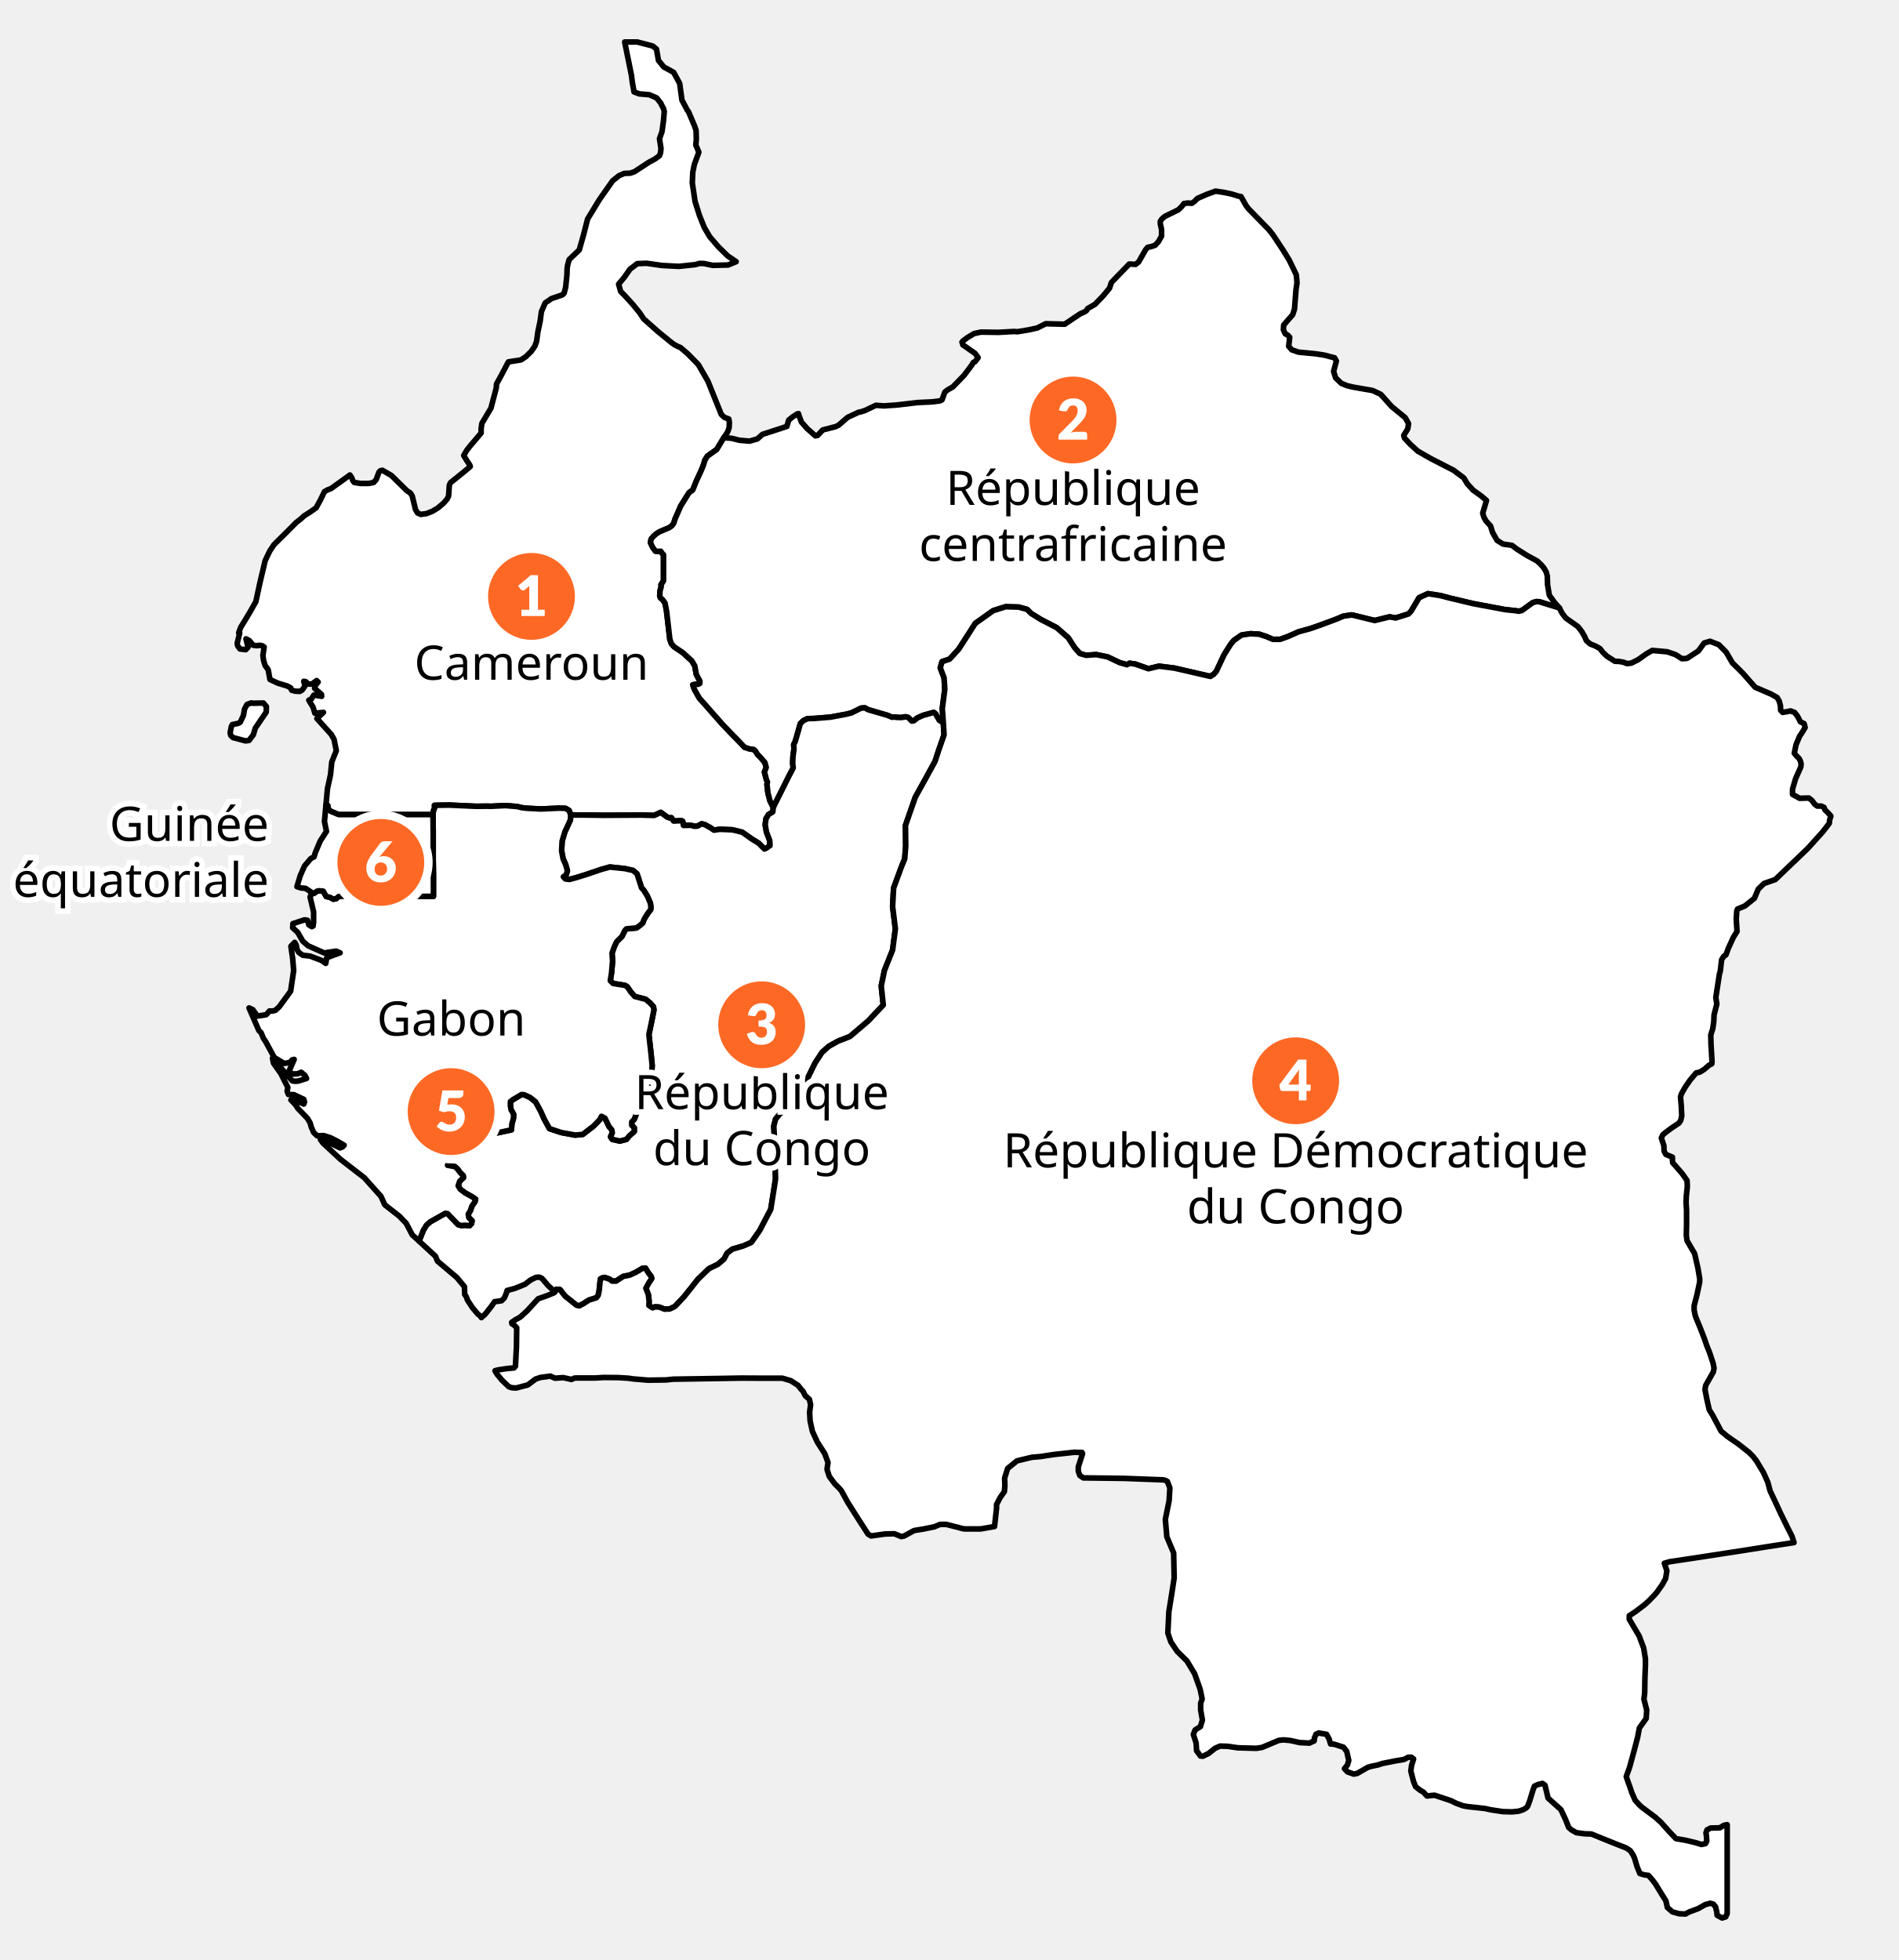
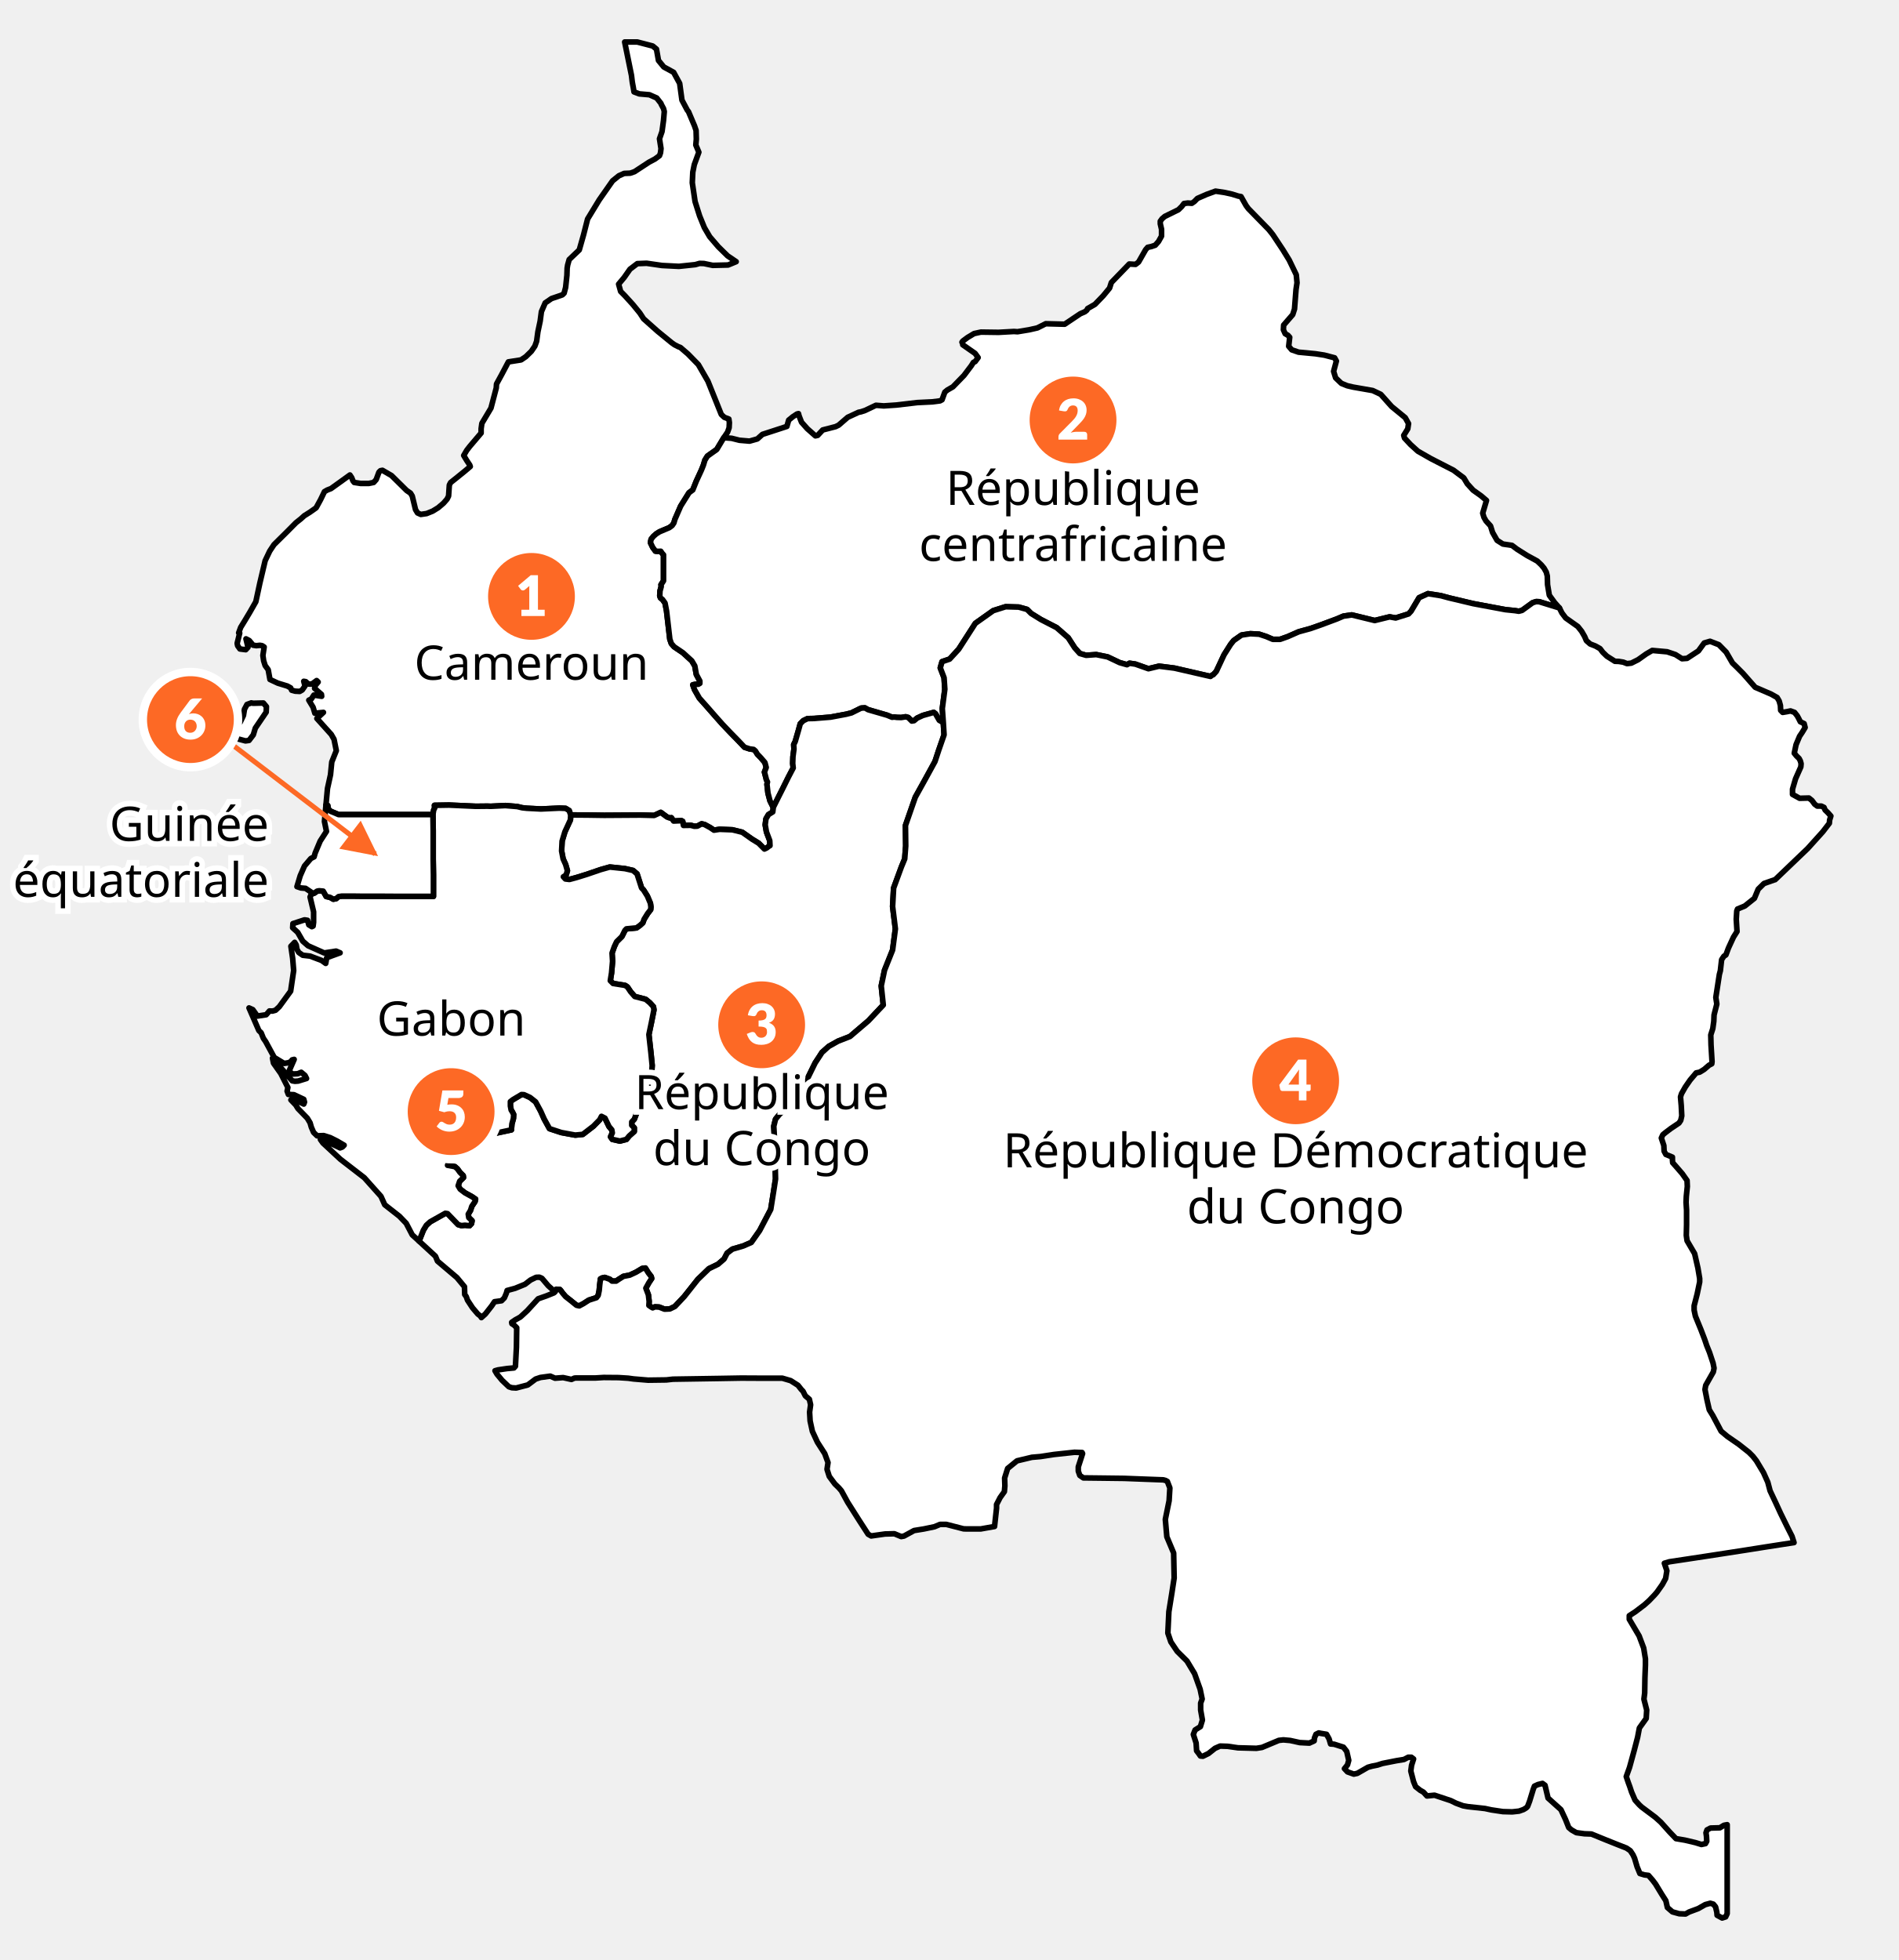
<svg xmlns="http://www.w3.org/2000/svg" viewBox="232 195 678 700" width="678" height="700" font-family="Jost, Verdana, sans-serif">
  <defs>
    <clipPath id="zone">
      <rect x="40" y="185" width="1120" height="725" rx="6" />
    </clipPath>
  </defs>
  <g clip-path="url(#zone)">
    <path d="M317.234,421.022L317.955,419.06L319.396,416.706L321.198,413.696L323.361,409.902L324.802,403.225L325.793,399.035L326.694,395.236L328.316,391.83L329.848,389.515L334.352,385.058L337.686,381.693L339.398,380.338L340.659,379.201L342.731,377.889L344.894,376.359L346.515,373.385L347.867,370.585L348.858,370.016L350.209,369.491L354.354,366.516L356.966,364.634L357.597,365.597L358.048,366.734L358.498,367.303L360.75,367.653L363.724,367.653L365.435,367.303L366.336,366.297L367.327,363.627L367.868,363.102L368.589,362.97L371.832,364.852L374.535,367.522L377.238,370.191L378.589,371.11L379.22,372.16L380.391,377.015L381.112,378.195L382.283,378.72L384.356,378.414L386.518,377.539L388.5,376.315L390.392,374.697L391.653,373.254L392.194,372.16L392.464,368.222L392.915,367.347L394.897,365.772L398.14,363.145L399.942,361.613L399.762,361.088L398.681,359.467L397.6,357.672L398.681,355.832L399.762,354.43L403.816,349.654L403.816,348.12L404.087,346.191L407.33,340.753L409.222,333.556L409.312,332.151L411.204,328.682L413.547,324.245L418.051,323.542L419.763,322.4L421.745,320.466L423.007,318.619L423.637,316.861L424.088,313.518L424.899,309.69L425.349,306.301L426.701,303.174L428.953,301.633L432.827,300.311L433.458,299.695L433.998,297.624L434.449,293.348L434.539,290.746L434.719,289.643L435.26,287.702L438.864,284.26L440.395,278.873L441.837,273.218L445.981,266.408L450.756,259.592L453.009,257.776L454.901,256.934L457.063,256.846L458.595,256.314L463.73,252.947L465.892,251.794L467.514,250.597L467.874,249.577L468.055,248.07L467.514,244.565L468.415,241.991L468.956,237.995L469.226,234.841L468.956,233.774L468.145,232.263L468.055,231.952L466.523,229.996L463.91,228.839L460.306,228.528L458.414,227.816L458.144,226.17L457.964,225.236L457.784,224.213L457.513,221.942L455.081,210L459.586,210L465.081,211.427L466.433,212.542L467.154,216.598L469.046,218.914L472.559,220.829L474.722,224.791L475.533,230.752L477.425,234.308L477.875,234.885L480.037,239.993L480.578,241.591L480.668,244.698L480.488,246.783L481.569,249.356L479.947,253.789L479.407,256.491L479.227,260.256L480.218,266.983L481.839,272.112L483.551,276.311L485.443,279.536L488.506,283.112L491.84,286.379L494.903,288.452L492.02,289.643L486.524,289.776L483.371,289.114L481.839,289.07L480.308,289.511L474.451,290.129L468.415,289.82L462.919,289.026L459.586,289.158L456.973,291.143L454.901,294.097L452.919,296.478L453.639,299.078L455.081,300.532L457.964,303.703L460.487,306.785L461.838,308.854L466.883,313.342L471.839,317.388L472.83,318.092L474.181,318.795L474.992,319.103L477.695,321.433L481.389,325.212L484.812,331.141L487.245,337.199L489.588,343.033L490.669,344.042L492.29,344.656L492.471,345.928L492.381,347.769L491.84,349.303L490.488,351.319L487.966,355.525L484.632,357.891L483.731,359.336L483.191,361.131L482.47,362.926L480.668,366.822L479.407,369.973L478.055,370.979L475.082,375.747L473.01,380.512L472.65,381.78L472.019,382.698L471.028,383.441L467.514,384.927L466.343,385.67L465.352,386.544L464.541,387.549L464.271,388.772L465.081,390.476L466.073,391.83L467.064,391.917L467.965,391.874L468.505,392.66L468.956,393.14L468.956,402.44L468.055,403.836L468.145,404.447L467.694,406.062L467.604,407.851L467.874,408.549L468.595,409.116L469.496,410.381L470.037,413.217L471.208,423.289L471.749,424.858L472.74,425.991L475.893,428.127L479.046,431.003L480.127,432.833L480.668,435.882L481.929,438.234L481.929,439.062L481.389,439.367L480.218,439.41L479.407,439.585L480.037,441.327L481.749,444.331L484.542,447.466L487.515,450.862L489.948,453.604L493.011,456.825L495.444,459.305L497.876,461.872L499.768,462.482L501.12,462.656L501.75,463.178L502.471,464.352L503.733,465.658L505.174,467.354L505.625,469.094L504.994,470.747L505.625,473.139L505.625,473.313L506.075,474.27L505.895,475.097L506.255,478.271L506.976,481.011L508.147,483.359L508.147,483.533L507.967,484.967L506.435,485.924L505.535,487.446L505.264,489.576L505.715,492.141L506.886,495.227L506.976,497.009L506.526,497.27L505.805,497.835L504.994,498.226L502.922,496.14L500.579,494.705L497.065,492.228L493.552,491.358L488.957,491.184L486.975,491.489L485.623,490.576L483.641,489.489L482.56,489.228L481.028,490.054L479.947,490.097L478.686,489.75L476.073,489.793L475.803,488.359L475.352,488.098L472.559,488.228L471.749,487.054L471.298,487.185L470.217,486.793L467.965,485.141L465.622,486.228L460.667,486.098L454.36,486.141L447.783,486.185L441.837,486.098L435.8,486.054L435.26,484.489L433.998,483.707L431.746,483.62L425.169,483.924L420.124,483.663L418.502,483.489L416.7,483.054L412.465,482.706L407.24,482.967L406.069,482.924L401.924,482.967L392.374,482.533L387.149,482.62L387.239,483.576L386.878,484.272L386.608,485.924L380.842,485.924L373.184,485.924L365.976,485.924L361.111,485.924L352.912,485.924L350.119,484.75L349.308,484.054L349.128,483.228L349.038,482.663L348.407,482.489L348.948,476.619L350.029,471.704L350.48,467.137L352.101,463.091L351.29,459.044L350.299,457.303L345.164,451.602L347.506,449.425L344.443,449.73L343.812,447.597L342.281,445.072L343.182,444.636L344.083,443.243L346.876,443.678L346.786,442.981L344.353,440.848L344.623,439.759L345.614,438.583L345.074,438.06L343.362,439.323L342.101,439.28L341.2,438.452L340.479,438.322L340.929,439.977L339.938,441.414L339.037,441.936L337.416,441.849L336.154,441.501L335.794,440.673L334.623,440.02L331.199,438.975L328.406,437.668L327.775,434.183L326.694,432.702L326.154,431.003L325.883,429.086L326.334,426.079L325.613,425.599L324.802,425.468L323.541,425.599L322.37,425.425L321.018,423.769L319.847,423.158L320.568,426.166L319.757,427.037L317.685,426.776L316.874,425.643L316.694,424.771L317.595,421.109Z" fill="#FFFFFF" stroke="#000000" stroke-width="2" stroke-linejoin="round" />
    <path d="M707.439,322.488L708.611,322.795L709.241,323.938L708.25,327.628L708.971,329.956L711.043,331.932L713.115,332.766L715.188,333.249L722.215,334.478L725.098,335.838L728.972,340.182L733.837,344.174L735.009,346.278L734.738,348.164L733.297,350.487L733.567,351.451L735.729,353.773L738.342,356.139L742.937,358.767L751.046,362.926L754.74,365.684L756.001,367.785L758.073,370.06L760.956,372.116L762.848,373.735L761.497,378.283L761.947,379.769L762.668,381.037L764.29,382.829L765.011,385.145L766.632,387.986L768.704,389.296L771.948,389.777L773.75,391.131L777.354,393.402L780.958,395.367L782.399,396.721L783.39,397.9L784.201,399.341L784.561,400.738L784.651,403.793L785.282,407.589L787.174,410.207L788.886,412.126L781.678,409.902L780.597,409.858L779.336,410.251L775.552,412.999L774.381,413.304L773.029,413.086L769.605,412.737L758.163,410.6L749.334,408.505L746.631,407.764L741.946,407.022L738.793,408.462L735.91,413.304L735.009,414.263L730.414,415.703L728.251,415.31L722.936,416.618L714.737,414.612L711.764,415.048L709.421,416.052L703.565,418.232L699.961,419.496L695.817,420.63L691.853,422.374L689.15,423.333L686.537,423.333L684.195,422.33L681.672,421.502L678.519,421.327L675.365,421.807L672.572,423.769L671.491,425.12L669.149,428.824L666.356,434.793L665.274,435.969L664.914,436.1L664.283,436.579L651.4,433.617L645.904,432.92L642.12,433.835L637.435,432.179L635.363,431.874L634.462,432.397L631.849,431.656L627.524,429.609L623.47,428.781L619.866,429.042L617.614,428.388L615.812,426.384L613.469,422.766L609.325,419.147L603.739,416.27L600.225,414.089L598.784,412.65L595.811,411.821L591.126,411.69L586.711,413.086L580.314,417.621L574.368,426.863L571.124,430.393L568.421,431.308L567.791,433.53L569.142,437.058L569.412,441.152L568.512,448.032L568.872,453.082L567.43,452.255L566.079,449.904L565.448,449.425L561.574,450.514L559.502,451.471L558.421,452.385L557.61,452.516L556.349,451.254L555.448,450.992L553.826,451.254L552.294,451.21L551.303,451.079L550.582,451.167L548.781,450.426L542.023,448.468L540.852,447.814L539.501,447.902L536.077,449.599L534.185,450.078L528.599,451.123L522.653,451.602L520.4,451.645L518.869,452.385L517.788,453.473L517.157,455.78L515.986,459.827L515.445,460.915L515.535,462.525L515.175,465.223L515.085,467.659L515.265,469.268L513.553,472.53L511.571,476.532L509.859,479.924L508.147,483.359L506.976,481.011L506.255,478.271L505.895,475.097L506.075,474.27L505.625,473.313L505.625,473.139L504.994,470.747L505.625,469.094L505.174,467.354L503.733,465.658L502.471,464.352L501.75,463.178L501.12,462.656L499.768,462.482L497.876,461.872L495.444,459.305L493.011,456.825L489.948,453.604L487.515,450.862L484.542,447.466L481.749,444.331L480.037,441.327L479.407,439.585L480.218,439.41L481.389,439.367L481.929,439.062L481.929,438.234L480.668,435.882L480.127,432.833L479.046,431.003L475.893,428.127L472.74,425.991L471.749,424.858L471.208,423.289L470.037,413.217L469.496,410.381L468.595,409.116L467.874,408.549L467.604,407.851L467.694,406.062L468.145,404.447L468.055,403.836L468.956,402.44L468.956,393.14L468.505,392.66L467.965,391.874L467.064,391.917L466.073,391.83L465.081,390.476L464.271,388.772L464.541,387.549L465.352,386.544L466.343,385.67L467.514,384.927L471.028,383.441L472.019,382.698L472.65,381.78L473.01,380.512L475.082,375.747L478.055,370.979L479.407,369.973L480.668,366.822L482.47,362.926L483.191,361.131L483.731,359.336L484.632,357.891L487.966,355.525L490.488,351.319L493.281,351.538L496.074,352.24L499.678,352.546L502.471,351.757L504.273,350.136L508.327,348.821L513.012,347.287L513.643,345.051L515.085,343.867L516.616,342.858L517.157,342.726L517.337,343.472L518.238,345.796L520.31,348.12L523.193,350.662L524.004,350.487L525.806,348.558L530.401,347.374L531.482,346.848L534.726,344.042L538.6,342.244L539.501,342.069L540.942,341.586L544.816,339.744L547.609,339.963L552.114,339.656L559.592,338.778L564.998,338.515L567.701,338.164L568.421,337.769L569.412,335.048L570.313,334.302L572.296,333.161L576.26,329.077L578.873,325.607L579.593,324.465L579.683,324.377L580.224,324.157L581.305,322.707L580.224,321.213L575.809,318.136L575.809,317.74L575.539,317.212L575.809,316.817L577.521,315.541L579.864,314.134L582.296,313.606L588.603,313.694L594.099,313.386L595.36,313.474L599.595,312.77L602.478,312.11L605.451,310.614L612.208,310.79L617.794,307.049L619.416,306.345L620.136,305.772L620.407,305.2L623.019,303.703L625.993,300.62L628.245,297.888L628.876,295.905L635.273,289.29L637.525,289.423L638.606,288.585L641.129,284.172L641.85,283.333L643.111,283.068L644.552,282.583L645.724,281.258L646.805,279.315L646.805,276.885L646.354,274.941L646.354,274.013L646.985,273.129L647.976,272.289L652.841,269.902L654.012,268.752L654.823,267.69L656.175,267.514L657.616,267.602L658.517,266.983L659.598,265.877L662.932,264.417L666.085,263.266L669.329,263.753L671.942,264.328L674.194,265.036L675.185,265.213L676.987,268.398L677.798,269.504L685.096,276.974L686.537,278.785L690.141,284.216L692.393,287.879L694.916,293.127L695.186,295.993L694.826,298.417L694.285,305.376L693.655,307.357L690.411,311.098L690.321,312.77L690.952,314.178L691.943,314.75L692.573,315.453L692.213,318.663L693.294,319.938L695.727,320.773L701.763,321.345L704.917,321.828Z" fill="#FFFFFF" stroke="#000000" stroke-width="2" stroke-linejoin="round" />
    <path d="M381.653,638.248L383.184,634.372L384.265,632.587L385.617,631.368L391.023,628.321L391.834,628.452L395.618,632.369L396.789,632.718L398.05,632.587L399.672,632.761L400.393,631.978L400.573,630.976L399.402,629.845L399.221,628.626L400.032,627.276L400.483,625.84L401.654,624.099L401.834,623.272L400.573,622.402L398.05,621.009L396.338,619.704L395.618,618.486L396.158,616.876L397.51,615.571L397.419,614.875L396.248,613.7L395.347,612.438L394.446,611.655L391.834,611.177L392.374,609.524L393.275,607.045L393.545,605.131L392.825,600.174L392.915,599.26L393.545,598.826L395.077,599.347L396.609,600.13L400.753,599.043L402.195,598.869L403.366,599.826L405.078,600.565L414.628,598.521L414.808,596.391L415.349,594.478L415.439,593.043L414.988,592.13L414.538,591.434L414.267,590L414.267,588.435L415.168,587.739L418.232,585.914L419.133,585.957L421.295,586.957L423.277,588.522L425.079,591.826L426.34,594.652L428.232,598.086L432.467,599.478L437.422,600.391L440.125,600.13L443.909,597.217L446.161,594.912L446.792,593.695L448.053,594.347L449.495,597.347L450.486,598.521L450.666,599.608L450.035,601L450.666,601.913L453.369,602.522L455.711,601.913L456.703,600.695L458.504,599.086L458.504,597.782L457.604,596.869L457.604,595.695L458.504,594.738L459.496,592.173L459.766,590.261L460.667,589.087L462.469,588.217L463.099,587.478L464.09,583.001L463.55,581.393L463.55,580.046L464.721,578.351L464.901,575.526L464.451,570.963L464.09,567.791L463.73,564.488L464.631,560.187L465.532,555.668L465.352,554.538L464.09,553.148L462.559,551.888L458.685,550.889L457.243,549.238L456.072,547.5L455.261,546.935L450.936,546.24L449.945,545.24L450.396,542.46L450.756,538.289L450.576,535.378L451.387,533.076L452.198,531.338L454.09,529.47L455.171,527.297L455.711,526.732L459.315,526.385L460.577,525.472L461.568,524.56L462.018,523.3L463.28,521.258L464.361,519.867L464.451,518.912L464.271,517.608L463.189,515.044L461.838,512.872L461.117,512.133L459.496,507.092L458.054,505.875L455.171,505.223L449.765,504.658L446.522,505.571L441.566,507.266L437.782,508.439L435.35,509.091L433.908,508.917L433.188,508.135L434.179,507.483L434.629,505.962L433.998,503.746L433.097,501.747L432.557,498.921L432.737,495.401L433.728,492.097L435.71,487.793L435.8,486.054L441.837,486.098L447.783,486.185L454.36,486.141L460.667,486.098L465.622,486.228L467.965,485.141L470.217,486.793L471.298,487.185L471.749,487.054L472.559,488.228L475.352,488.098L475.803,488.359L476.073,489.793L478.686,489.75L479.947,490.097L481.028,490.054L482.56,489.228L483.641,489.489L485.623,490.576L486.975,491.489L488.957,491.184L493.552,491.358L497.065,492.228L500.579,494.705L502.922,496.14L504.994,498.226L505.805,497.835L506.526,497.27L506.976,497.009L506.886,495.227L505.715,492.141L505.264,489.576L505.535,487.446L506.435,485.924L507.967,484.967L508.147,483.533L508.147,483.359L509.859,479.924L511.571,476.532L513.553,472.53L515.265,469.268L515.085,467.659L515.175,465.223L515.535,462.525L515.445,460.915L515.986,459.827L517.157,455.78L517.788,453.473L518.869,452.385L520.4,451.645L522.653,451.602L528.599,451.123L534.185,450.078L536.077,449.599L539.501,447.902L540.852,447.814L542.023,448.468L548.781,450.426L550.582,451.167L551.303,451.079L552.294,451.21L553.826,451.254L555.448,450.992L556.349,451.254L557.61,452.516L558.421,452.385L559.502,451.471L561.574,450.514L565.448,449.425L566.079,449.904L567.43,452.255L568.872,453.082L569.142,457.434L567.25,462.873L565.899,466.963L562.205,473.705L558.871,479.706L555.358,489.793L555.448,497.139L555.087,501.747L553.916,504.571L551.123,512.176L550.763,518.738L551.754,526.732L550.763,534.292L547.88,541.504L546.708,547.109L547.429,553.93L542.113,559.578L535.536,565.183L531.302,566.835L527.968,568.703L525.536,570.876L524.815,572.006L523.103,574.613L519.139,582.697L517.067,586.218L514.364,589.261L510.4,592.956L508.958,594.695L508.327,597.217L508.598,601.869L508.958,616.049L508.327,620.139L507.246,626.928L503.282,634.503L500.309,638.727L497.426,639.99L493.552,641.122L491.66,642.559L490.579,644.65L488.416,646.523L485.173,648.092L481.209,651.926L476.343,658.072L473.01,661.603L471.208,662.475L469.316,662.562L467.424,661.821L465.892,661.734L465.081,662.083L464.541,661.777L463.73,661.211L463.82,659.815L463.55,657.461L462.649,655.064L463.73,653.103L464.721,651.621L464.541,650.88L463.55,649.617L462.469,647.874L461.388,648.005L459.135,649.355L456.883,650.401L454.63,650.837L452.919,651.926L452.018,652.536L450.576,652.536L449.765,651.883L447.963,651.229L446.972,651.447L446.432,651.752L446.161,653.974L445.981,655.892L445.621,657.636L444.99,658.464L442.287,659.336L440.395,660.557L438.864,661.385L437.873,661.167L435.89,659.554L433.998,658.072L432.917,656.808L432.287,655.936L431.926,655.543L430.665,655.456L430.304,656.284L429.674,655.892L427.782,654.192L425.529,651.534L424.628,651.142L423.457,651.185L421.475,652.144L419.493,653.669L415.979,655.108L413.096,655.892L412.826,656.851L412.105,658.551L411.114,659.554L408.591,659.903L407.6,661.385L405.348,664.263L403.906,665.571L403.546,665.004L402.645,664.307L400.753,662.083L398.951,659.336L398.501,658.072L397.96,657.331L397.87,654.541L395.167,651.273L388.23,645.391L387.509,643.648Z" fill="#FFFFFF" stroke="#000000" stroke-width="2" stroke-linejoin="round" />
    <path d="M872.675,745.924L868.35,746.583L862.134,747.548L855.196,748.646L848.079,749.744L840.961,750.842L834.294,751.852L828.168,752.774L826.366,753.301L827.267,755.981L826.816,758.75L825.645,760.903L823.753,763.586L822.852,764.641L820.87,766.708L819.248,768.16L816.005,770.624L813.842,772.032L813.842,773.309L817.356,779.254L818.978,783.572L819.609,787.451L819.609,789.656L819.428,794.245L819.338,799.674L819.068,801.838L820.059,805.726L819.879,808.732L817.446,812.137L816.816,815.455L815.644,819.97L813.933,826.215L812.761,829.495L813.482,831.623L814.023,833.087L814.653,834.995L815.915,837.923L817.446,839.61L818.257,840.365L823.122,844.007L825.104,845.784L828.258,849.296L830.51,851.652L833.664,852.186L837.448,853.076L839.61,853.743L841.051,853.432L841.502,852.586L841.412,850.852L841.232,849.562L841.592,848.54L842.853,847.873L846.187,847.784L847.628,846.895L848.8,846.673L848.8,850.541L848.8,854.232L848.8,858.728L848.8,863.894L848.8,868.129L848.8,872.634L848.8,877.856L848.8,878.437L848.259,879.598L846.998,880L845.196,879.017L845.106,877.945L844.655,876.025L843.844,875.043L842.763,874.731L840.961,875.222L838.439,876.651L835.195,877.856L833.934,878.571L831.681,878.481L829.249,877.811L827.447,876.249L826.906,873.838L825.375,871.429L823.212,867.861L822.131,866.435L820.69,864.785L819.248,864.607L817.627,864.117L816.635,861.711L815.735,858.683L815.194,857.481L814.203,855.968L812.851,855.033L809.788,853.832L805.554,852.142L800.328,850.007L797.805,849.918L794.922,849.518L793.211,848.54L792.219,847.695L791.048,844.762L789.427,841.298L784.832,837.169L783.75,832.599L782.85,831.934L781.228,832.333L779.966,832.91L779.516,834.107L778.255,838.234L777.534,840.143L777.083,840.632L776.092,841.253L774.471,841.831L772.038,842.097L768.704,842.008L764.56,841.386L762.308,840.898L756.181,840.232L754.469,839.921L751.947,838.989L750.145,838.101L744.289,836.148L741.586,836.414L740.324,835.039L739.153,834.373L737.531,833.087L736.811,831.313L735.819,827.5L736.09,825.462L736.811,823.203L736,822.582L734.919,822.582L733.387,823.38L730.684,823.823L725.729,824.797L723.927,825.373L721.945,825.772L720.503,826.171L716.719,828.343L715.458,828.609L713.205,827.811L712.124,826.658L713.205,825.329L713.656,823.69L712.935,820.501L711.764,818.996L708.43,817.933L707.169,817.845L706.628,816.03L705.727,814.393L703.835,814.083L702.935,813.906L701.943,814.393L701.403,815.72L701.313,816.738L699.601,817.535L696.177,817.358L692.754,816.606L690.321,816.384L688.699,816.561L682.663,819.084L680.681,819.394L674.104,819.217L670.41,818.686L667.707,818.597L665.905,819.394L663.563,821.254L661.581,822.228L660.68,822.14L660.139,821.342L659.328,820.28L659.148,817.491L658.157,814.437L658.788,812.845L660.68,811.651L661.4,809.307L660.77,805.726L660.77,803.252L661.31,801.794L660.589,798.305L658.607,792.744L655.904,788.245L652.391,784.762L650.138,781.413L649.057,778.241L649.418,770.624L650.499,763.893L651.31,758.574L651.129,749.656L648.697,743.861L648.156,737.632L649.508,730.967L649.778,726.41L648.877,724.088L648.246,723.738L647.435,723.519L641.489,723.3L633.471,722.993L626.443,722.905L618.875,722.818L617.614,721.942L617.073,720.409L617.073,718.877L618.605,714.149L618.425,713.755L615.722,713.667L608.424,714.455L603.559,715.199L600.496,715.462L595.18,716.731L591.846,719.446L590.765,722.862L590.855,725.665L590.675,727.724L589.143,729.872L587.882,732.326L587.882,733.641L587.161,740.176L582.206,741.053L577.251,741.053L576.08,741.009L569.953,739.43L567.701,739.43L565.719,740.264L561.935,741.053L558.421,741.624L554.817,743.598L553.826,743.774L551.393,742.764L548.06,742.852L544.636,743.335L543.104,743.554L542.023,742.94L538.87,738.07L534.726,731.537L532.473,727.418L531.572,726.366L530.131,724.964L528.149,722.292L527.338,719.752L527.698,717.344L526.527,714.149L523.914,710.079L522.112,706.186L521.301,702.469L521.121,699.321L521.481,696.699L521.031,694.732L519.589,693.509L518.779,691.892L518.148,691.237L516.977,689.751L514.364,688.091L511.391,687.218L505.084,687.218L496.705,687.174L489.137,687.305L480.758,687.436L472.289,687.567L469.947,687.829L463.46,687.917L458.234,687.48L456.342,687.218L452.919,687L447.603,686.956L444.72,687.131L437.782,687.131L437.152,687.174L436.071,687.655L433.097,687L430.214,687.218L428.503,686.476L424.989,686.956L423.277,687.524L420.484,689.62L416.34,690.712L414.808,690.625L413.727,690.276L411.294,687.96L409.492,685.777L408.772,684.554L409.853,684.248L413.096,683.768L415.529,683.55L416.069,682.939L416.43,676.129L416.52,669.192L415.619,668.275L414.808,667.752L414.718,667.272L415.979,666.4L417.781,665.397L418.322,664.917L420.304,663.086L424.178,658.856L427.151,657.81L429.854,656.72L430.304,656.284L430.665,655.456L431.926,655.543L432.287,655.936L432.917,656.808L433.998,658.072L435.89,659.554L437.873,661.167L438.864,661.385L440.395,660.557L442.287,659.336L444.99,658.464L445.621,657.636L445.981,655.892L446.161,653.974L446.432,651.752L446.972,651.447L447.963,651.229L449.765,651.883L450.576,652.536L452.018,652.536L452.919,651.926L454.63,650.837L456.883,650.401L459.135,649.355L461.388,648.005L462.469,647.874L463.55,649.617L464.541,650.88L464.721,651.621L463.73,653.103L462.649,655.064L463.55,657.461L463.82,659.815L463.73,661.211L464.541,661.777L465.081,662.083L465.892,661.734L467.424,661.821L469.316,662.562L471.208,662.475L473.01,661.603L476.343,658.072L481.209,651.926L485.173,648.092L488.416,646.523L490.579,644.65L491.66,642.559L493.552,641.122L497.426,639.99L500.309,638.727L503.282,634.503L507.246,626.928L508.327,620.139L508.958,616.049L508.598,601.869L508.327,597.217L508.958,594.695L510.4,592.956L514.364,589.261L517.067,586.218L519.139,582.697L523.103,574.613L524.815,572.006L525.536,570.876L527.968,568.703L531.302,566.835L535.536,565.183L542.113,559.578L547.429,553.93L546.708,547.109L547.88,541.504L550.763,534.292L551.754,526.732L550.763,518.738L551.123,512.176L553.916,504.571L555.087,501.747L555.448,497.139L555.358,489.793L558.871,479.706L562.205,473.705L565.899,466.963L567.25,462.873L569.142,457.434L568.872,453.082L568.512,448.032L569.412,441.152L569.142,437.058L567.791,433.53L568.421,431.308L571.124,430.393L574.368,426.863L580.314,417.621L586.711,413.086L591.126,411.69L595.811,411.821L598.784,412.65L600.225,414.089L603.739,416.27L609.325,419.147L613.469,422.766L615.812,426.384L617.614,428.388L619.866,429.042L623.47,428.781L627.524,429.609L631.849,431.656L634.462,432.397L635.363,431.874L637.435,432.179L642.12,433.835L645.904,432.92L651.4,433.617L664.283,436.579L664.914,436.1L665.274,435.969L666.356,434.793L669.149,428.824L671.491,425.12L672.572,423.769L675.365,421.807L678.519,421.327L681.672,421.502L684.195,422.33L686.537,423.333L689.15,423.333L691.853,422.374L695.817,420.63L699.961,419.496L703.565,418.232L709.421,416.052L711.764,415.048L714.737,414.612L722.936,416.618L728.251,415.31L730.414,415.703L735.009,414.263L735.91,413.304L738.793,408.462L741.946,407.022L746.631,407.764L749.334,408.505L758.163,410.6L769.605,412.737L773.029,413.086L774.381,413.304L775.552,412.999L779.336,410.251L780.597,409.858L781.678,409.902L788.886,412.126L789.787,413.915L791.138,415.703L795.463,418.755L796.814,420.455L797.896,422.33L798.526,423.812L799.878,424.989L801.77,425.73L803.391,426.645L804.382,427.953L805.824,429.347L808.707,431.177L810.058,431.221L811.68,431.482L813.032,432.005L814.563,431.831L816.996,430.611L819.879,428.563L822.041,427.299L827.357,427.778L830.33,428.781L832.673,430.262L834.474,430.131L838.529,427.473L840.601,424.64L842.673,424.03L845.827,425.25L848.439,427.909L850.692,431.787L852.223,433.268L854.476,435.534L858.8,440.456L864.476,442.894L866.639,444.114L867.359,445.333L867.81,446.944L867.9,448.685L868.621,449.425L870.152,449.164L871.414,448.903L872.855,449.425L873.846,450.688L874.387,451.689L874.927,452.777L876.279,453.43L876.639,454.823L875.648,456.477L874.657,457.956L873.396,460.959L872.765,464.004L873.576,465.005L874.477,465.875L874.927,466.745L875.198,467.746L875.108,468.877L873.216,473.139L872.135,476.836L872.135,478.706L874.657,480.098L877.991,480.011L879.072,480.88L880.063,482.228L880.964,482.88L882.405,482.88L883.396,483.359L883.757,484.272L884.838,485.315L885.829,486.446L885.379,487.88L885.289,489.011L882.946,492.054L877.54,498.052L865.918,509.178L865.828,509.178L861.954,510.525L859.881,512.567L858.53,515.826L855.106,518.564L852.494,519.65L852.223,520.345L852.043,523.3L852.313,527.688L851.052,529.687L849.25,533.597L848.349,536.03L847.628,536.508L846.818,537.724L846.367,541.678L846.007,543.025L844.745,551.236L845.106,553.582L844.115,557.493L844.025,559.752L843.664,562.359L842.943,564.619L843.034,568.225L843.394,574.135L843.304,574.917L842.313,575.439L840.601,576.917L838.979,577.916L837.718,578.177L835.556,580.741L833.844,583.219L832.492,585.609L832.132,586.739L832.402,589.869L832.582,593.521L832.222,595.13L831.591,596.086L828.618,598.086L826.726,599.521L825.825,600.261L825.285,601.435L826.186,604.131L826.276,606.131L826.906,607.306L829.249,608.263L829.249,609.219L829.339,610.263L830.51,611.568L832.763,614.178L834.474,616.615L834.565,618.747L834.204,622.315L834.114,624.404L834.294,627.189L834.294,632.457L834.204,636.201L834.474,638.117L837.177,642.733L838.349,647.874L838.979,651.621L838.979,652.841L838.078,657.156L836.997,661.341L836.997,662.911L837.448,665.048L839.43,669.889L840.781,673.423L841.502,675.562L842.493,678.006L843.754,681.803L844.115,683.637L843.844,684.991L841.142,689.751L840.871,691.237L841.592,694.951L842.403,698.491L843.664,700.545L846.637,706.142L848.89,708.023L852.944,710.823L856.548,713.667L857.989,715.112L859.251,716.731L861.773,720.935L863.305,724.351L864.116,727.418L866.098,731.625L867.9,735.527L870.242,740.307L871.954,743.686Z" fill="#FFFFFF" stroke="#000000" stroke-width="2" stroke-linejoin="round" />
    <path d="M435.8,486.054L435.71,487.793L433.728,492.097L432.737,495.401L432.557,498.921L433.097,501.747L433.998,503.746L434.629,505.962L434.179,507.483L433.188,508.135L433.908,508.917L435.35,509.091L437.782,508.439L441.566,507.266L446.522,505.571L449.765,504.658L455.171,505.223L458.054,505.875L459.496,507.092L461.117,512.133L461.838,512.872L463.189,515.044L464.271,517.608L464.451,518.912L464.361,519.867L463.28,521.258L462.018,523.3L461.568,524.56L460.577,525.472L459.315,526.385L455.711,526.732L455.171,527.297L454.09,529.47L452.198,531.338L451.387,533.076L450.576,535.378L450.756,538.289L450.396,542.46L449.945,545.24L450.936,546.24L455.261,546.935L456.072,547.5L457.243,549.238L458.685,550.889L462.559,551.888L464.09,553.148L465.352,554.538L465.532,555.668L464.631,560.187L463.73,564.488L464.09,567.791L464.451,570.963L464.901,575.526L464.721,578.351L463.55,580.046L463.55,581.393L464.09,583.001L463.099,587.478L462.469,588.217L460.667,589.087L459.766,590.261L459.496,592.173L458.504,594.738L457.604,595.695L457.604,596.869L458.504,597.782L458.504,599.086L456.703,600.695L455.711,601.913L453.369,602.522L450.666,601.913L450.035,601L450.666,599.608L450.486,598.521L449.495,597.347L448.053,594.347L446.792,593.695L446.161,594.912L443.909,597.217L440.125,600.13L437.422,600.391L432.467,599.478L428.232,598.086L426.34,594.652L425.079,591.826L423.277,588.522L421.295,586.957L419.133,585.957L418.232,585.914L415.168,587.739L414.267,588.435L414.267,590L414.538,591.434L414.988,592.13L415.439,593.043L415.349,594.478L414.808,596.391L414.628,598.521L405.078,600.565L403.366,599.826L402.195,598.869L400.753,599.043L396.609,600.13L395.077,599.347L393.545,598.826L392.915,599.26L392.825,600.174L393.545,605.131L393.275,607.045L392.374,609.524L391.834,611.177L394.446,611.655L395.347,612.438L396.248,613.7L397.419,614.875L397.51,615.571L396.158,616.876L395.618,618.486L396.338,619.704L398.05,621.009L400.573,622.402L401.834,623.272L401.654,624.099L400.483,625.84L400.032,627.276L399.221,628.626L399.402,629.845L400.573,630.976L400.393,631.978L399.672,632.761L398.05,632.587L396.789,632.718L395.618,632.369L391.834,628.452L391.023,628.321L385.617,631.368L384.265,632.587L383.184,634.372L381.653,638.248L379.22,636.027L377.058,631.891L374.625,629.366L369.4,625.274L368.048,622.271L362.102,615.614L353.543,609.002L347.326,603.218L346.425,601.956L347.506,602.087L353.453,604.957L354.264,604.653L354.894,604L352.372,602.522L349.939,601.304L347.596,600.565L345.254,600.652L343.993,599.434L343.182,597.565L342.731,595.999L341.74,594.347L338.407,590.913L337.596,589.609L335.884,587.826L336.965,587.565L340.479,589.304L340.749,588.609L340.479,587.609L336.965,585.957L334.983,585.87L334.533,584.696L334.803,583.392L332.28,578.394L329.667,574.7L329.307,572.918L336.334,581.002L337.326,581.176L338.497,581.089L341.47,580.176L340.929,579.09L339.578,577.96L338.317,578.481L336.605,578.568L335.794,578.09L335.343,577.264L337.055,573.353L336.334,573.527L335.794,574.222L334.893,574.57L333.451,574.787L329.938,572.658L326.874,567.008L326.064,565.835L325.253,563.836L324.442,563.054L320.928,554.973L322.28,555.581L323.901,557.884L327.055,557.406L328.226,556.059L329.307,556.102L330.388,555.798L331.74,554.538L335.794,548.977L336.875,541.634L336.515,537.29L335.884,532.945L337.235,531.555L337.776,532.467L338.046,534.031L338.677,535.161L340.119,536.16L342.731,536.464L346.876,538.028L348.317,539.071L348.678,537.029L353.453,535.291L352.011,534.683L347.777,535.335L342.011,532.771L340.119,531.121L338.317,527.992L336.515,526.341L336.605,524.864L340.749,523.517L341.83,523.691L342.281,525.299L343.362,525.95L343.812,525.733L343.993,524.386L343.993,520.65L342.731,515.348L343.182,514.349L344.263,513.958L345.254,513.263L345.975,513.132L347.416,513.263L348.137,514.523L348.497,515.175L349.849,515.479L351.02,516.131L352.011,515.957L352.912,515.218L354.083,515.044L357.867,515.044L361.291,515.088L368.048,515.088L374.896,515.131L381.653,515.131L386.788,515.131L386.788,512.133L386.788,507.44L386.698,501.92L386.698,496.618L386.698,491.706L386.608,485.924L386.878,484.272L387.239,483.576L387.149,482.62L392.374,482.533L401.924,482.967L406.069,482.924L407.24,482.967L412.465,482.706L416.7,483.054L418.502,483.489L420.124,483.663L425.169,483.924L431.746,483.62L433.998,483.707L435.26,484.489Z" fill="#FFFFFF" stroke="#000000" stroke-width="2" stroke-linejoin="round" />
    <path d="M321.739,446.029L322.37,446.16L326.064,446.073L327.145,447.379L327.055,449.338L323.181,455.04L322.46,457.434L320.928,459.436L319.667,459.61L315.252,458.435L314.441,457.695L314.171,456.738L314.621,454.475L314.982,453.778L317.054,453.343L317.775,452.951L318.946,450.514L319.306,448.293L320.207,446.595ZM386.608,485.924L386.698,491.706L386.698,496.618L386.698,501.92L386.788,507.44L386.788,512.133L386.788,515.131L381.653,515.131L374.896,515.131L368.048,515.088L361.291,515.088L357.867,515.044L354.083,515.044L352.912,515.218L352.011,515.957L351.02,516.131L349.849,515.479L348.497,515.175L348.137,514.523L347.416,513.263L345.975,513.132L345.254,513.263L344.263,513.958L343.182,514.349L343.362,513.784L341.11,512.263L339.488,512.133L338.046,511.655L339.218,507.744L340.749,504.267L343.002,501.616L344.173,501.008L344.533,499.704L346.335,495.401L348.588,491.923L347.867,488.402L348.407,482.489L349.038,482.663L349.128,483.228L349.308,484.054L350.119,484.75L352.912,485.924L361.111,485.924L365.976,485.924L373.184,485.924L380.842,485.924Z" fill="#FFFFFF" stroke="#000000" stroke-width="2" stroke-linejoin="round" />
    <text x="421.801" y="437.754" text-anchor="middle" font-size="17" font-weight="500" fill="#000000" stroke="#FFFFFF" stroke-width="4" paint-order="stroke">Cameroun</text>
    <text x="615.203" y="375.331" text-anchor="middle" font-size="17" font-weight="500" fill="#000000" stroke="#FFFFFF" stroke-width="4" paint-order="stroke">République</text>
    <text x="615.203" y="395.331" text-anchor="middle" font-size="17" font-weight="500" fill="#000000" stroke="#FFFFFF" stroke-width="4" paint-order="stroke">centrafricaine</text>
    <text x="504.053" y="591.124" text-anchor="middle" font-size="17" font-weight="500" fill="#000000" stroke="#FFFFFF" stroke-width="4" paint-order="stroke">République</text>
    <text x="504.053" y="611.124" text-anchor="middle" font-size="17" font-weight="500" fill="#000000" stroke="#FFFFFF" stroke-width="4" paint-order="stroke">du Congo</text>
    <text x="694.689" y="611.912" text-anchor="middle" font-size="17" font-weight="500" fill="#000000" stroke="#FFFFFF" stroke-width="4" paint-order="stroke">République Démocratique</text>
    <text x="694.689" y="631.912" text-anchor="middle" font-size="17" font-weight="500" fill="#000000" stroke="#FFFFFF" stroke-width="4" paint-order="stroke">du Congo</text>
    <text x="393.145" y="564.851" text-anchor="middle" font-size="17" font-weight="500" fill="#000000" stroke="#FFFFFF" stroke-width="4" paint-order="stroke">Gabon</text>
    <text x="328.046" y="495.31" text-anchor="end" font-size="17" font-weight="500" fill="#000000" stroke="#FFFFFF" stroke-width="4" paint-order="stroke">Guinée</text>
    <text x="328.046" y="515.31" text-anchor="end" font-size="17" font-weight="500" fill="#000000" stroke="#FFFFFF" stroke-width="4" paint-order="stroke">équatoriale</text>
  </g>
  <text x="1160" y="910" text-anchor="end" font-size="12" fill="#5A6670">Source : Natural Earth, frontières administratives au 1:50 000 000 (naturalearthdata.com), domaine public.</text>
  <text x="1160" y="928" text-anchor="end" font-size="12" fill="#5A6670">Données mises en forme par world-atlas 2.0 (M. Bostock, licence ISC). Projection de Mercator.</text>
  <text x="600" y="126" text-anchor="middle" font-size="50" font-weight="500" fill="#000000">Le Bassin du Congo</text>
  <text x="600" y="166" text-anchor="middle" font-size="26" fill="#000000">Les six pays du massif forestier</text>
  <circle cx="421.8" cy="408" r="17" fill="#FD6925" stroke="#fff" stroke-width="3" />
  <text x="421.8" y="415" text-anchor="middle" font-size="20" font-weight="900" fill="#fff" font-family="Lato,Arial,sans-serif">1</text>
  <circle cx="615.2" cy="345" r="17" fill="#FD6925" stroke="#fff" stroke-width="3" />
  <text x="615.2" y="352" text-anchor="middle" font-size="20" font-weight="900" fill="#fff" font-family="Lato,Arial,sans-serif">2</text>
  <circle cx="504" cy="561" r="17" fill="#FD6925" stroke="#fff" stroke-width="3" />
  <text x="504" y="568" text-anchor="middle" font-size="20" font-weight="900" fill="#fff" font-family="Lato,Arial,sans-serif">3</text>
  <circle cx="694.7" cy="581" r="17" fill="#FD6925" stroke="#fff" stroke-width="3" />
  <text x="694.7" y="588" text-anchor="middle" font-size="20" font-weight="900" fill="#fff" font-family="Lato,Arial,sans-serif">4</text>
  <circle cx="393.1" cy="592" r="17" fill="#FD6925" stroke="#fff" stroke-width="3" />
  <text x="393.1" y="599" text-anchor="middle" font-size="20" font-weight="900" fill="#fff" font-family="Lato,Arial,sans-serif">5</text>
-   <circle cx="368" cy="503" r="17" fill="#FD6925" stroke="#fff" stroke-width="3" />
-   <text x="368" y="510" text-anchor="middle" font-size="20" font-weight="900" fill="#fff" font-family="Lato,Arial,sans-serif">6</text>
+   <defs>
+     <marker id="fl6c" viewBox="0 0 10 10" refX="9" refY="5" markerWidth="7" markerHeight="7" orient="auto-start-reverse">
+       <path d="M0,0 L10,5 L0,10 z" fill="#FD6925" />
+     </marker>
+   </defs>
+   <line x1="315" y1="461" x2="366" y2="500" stroke="#FD6925" stroke-width="1.8" marker-end="url(#fl6c)" />
+   <circle cx="300" cy="452" r="17" fill="#FD6925" stroke="#fff" stroke-width="3" />
+   <text x="300" y="459" text-anchor="middle" font-size="20" font-weight="900" fill="#fff" font-family="Lato,Arial,sans-serif">6</text>
</svg>
